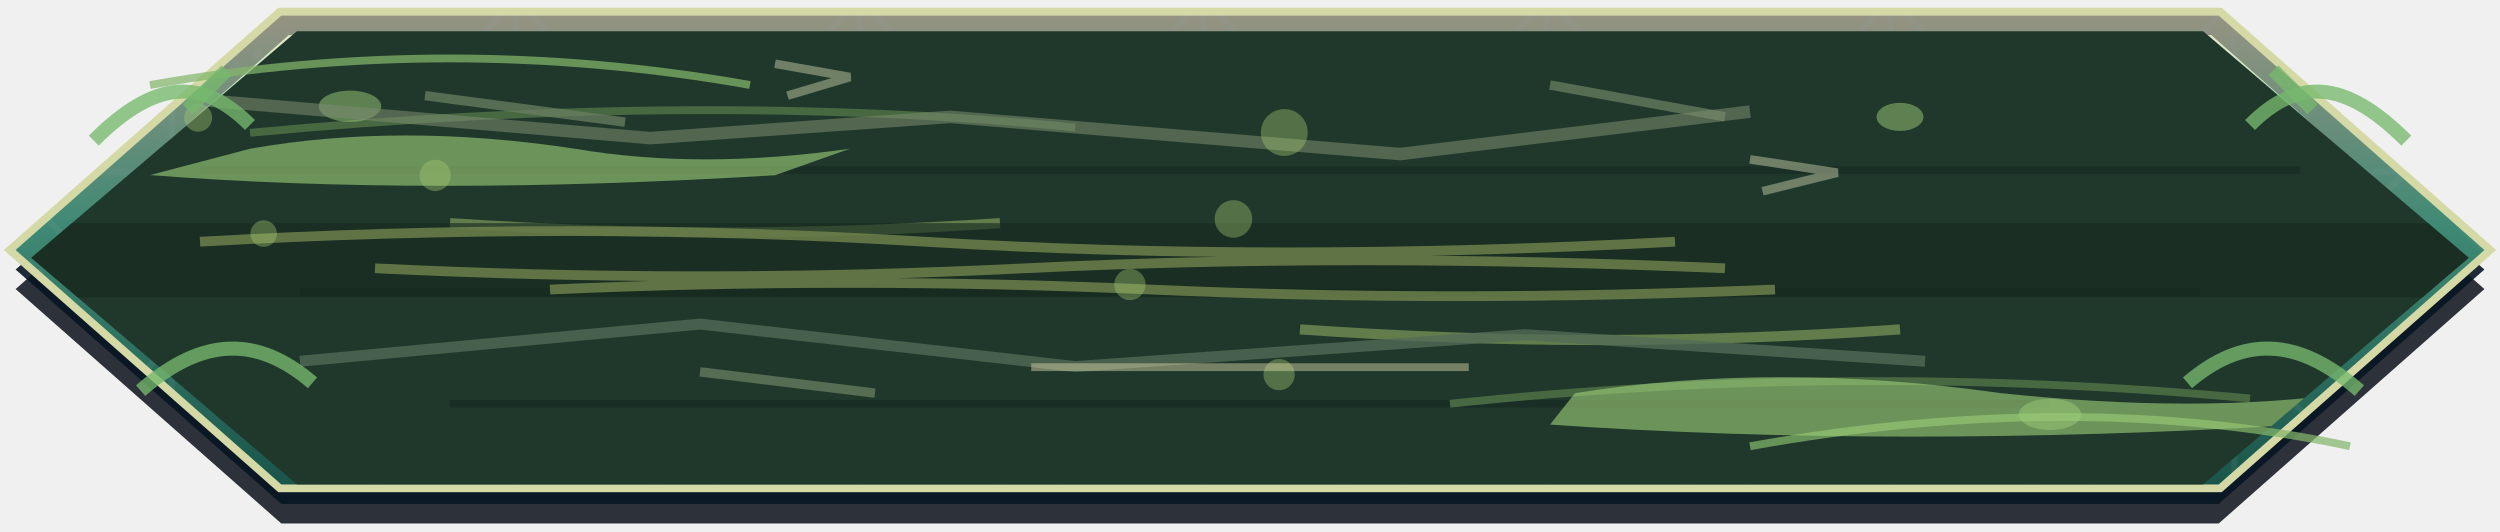
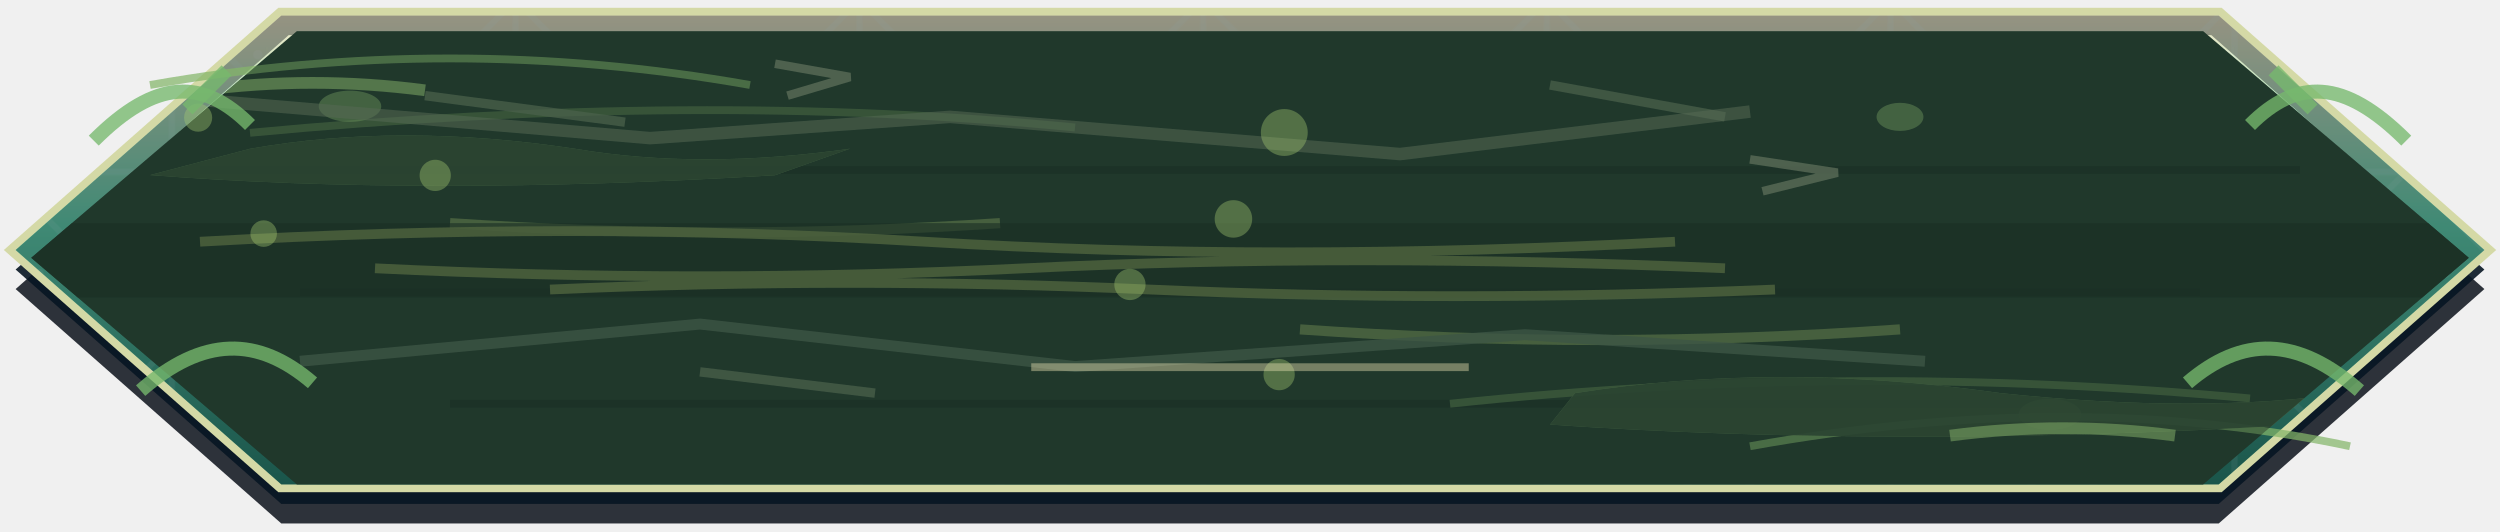
<svg xmlns="http://www.w3.org/2000/svg" width="640" height="136" viewBox="0 0 320 68" role="img" aria-label="M7 primary-hex-button normal" data-style="m11-enchanted-forest@0.1.0" data-geometry-shape="wide-hexagon" data-corner-radius="2" data-end-cap-depth="34">
  <defs>
    <linearGradient id="m11-primary-hex-button-320x68-normal-plate" x1="0" y1="0" x2="0" y2="1">
      <stop offset="0" stop-color="#5C7650" />
      <stop offset=".48" stop-color="#20382B" />
      <stop offset="1" stop-color="#13251E" />
    </linearGradient>
    <linearGradient id="m11-primary-hex-button-320x68-normal-primary" x1="0" y1="0" x2="0" y2="1">
      <stop offset="0" stop-color="#F1E8C8" />
      <stop offset=".45" stop-color="#66D9B2" />
      <stop offset="1" stop-color="#2A856F" />
    </linearGradient>
    <linearGradient id="m11-primary-hex-button-320x68-normal-energy" x1="0" y1="0" x2="1" y2="0">
      <stop offset="0" stop-color="#B8E0A5" stop-opacity="0" />
      <stop offset=".5" stop-color="#B8E0A5" stop-opacity=".86" />
      <stop offset="1" stop-color="#B8E0A5" stop-opacity="0" />
    </linearGradient>
    <pattern id="m11-primary-hex-button-320x68-normal-grain" width="28" height="28" patternUnits="userSpaceOnUse">
      <circle cx="5" cy="7" r=".6" fill="#FFFFFF" fill-opacity=".12" />
      <circle cx="20" cy="15" r=".45" fill="#061321" fill-opacity=".2" />
    </pattern>
    <pattern id="m11-primary-hex-button-320x68-normal-plate-pattern" width="44" height="44" patternUnits="userSpaceOnUse">
      <path d="M0 22H44M22 0V44M0 22L22 0 44 22 22 44Z" fill="none" stroke="#D8FBFF" stroke-opacity=".12" stroke-width=".8" />
    </pattern>
    <mask id="m11-primary-hex-button-320x68-normal-mask">
      <path d="M36 2H284L318 32L284 62H36L2 32Z" fill="white" />
    </mask>
  </defs>
  <g opacity="1">
    <g id="m11-primary-hex-button-320x68-normal-outer-shadow" data-layer="outer-shadow" transform="translate(0 5)">
      <path d="M36 2H284L318 32L284 62H36L2 32Z" fill="#020812" opacity=".82" />
    </g>
    <g id="m11-primary-hex-button-320x68-normal-connected-depth" data-layer="connected-depth" transform="translate(0 2.5)">
      <path d="M36 2H284L318 32L284 62H36L2 32Z" fill="#071522" opacity=".9" />
    </g>
    <g id="m11-primary-hex-button-320x68-normal-outer-frame" data-layer="outer-frame">
      <path d="M36 2H284L318 32L284 62H36L2 32Z" fill="#071421" stroke="#D4D9A6" stroke-width="2" stroke-linejoin="miter" />
    </g>
    <g id="m11-primary-hex-button-320x68-normal-inner-plate-fill" data-layer="inner-plate-fill">
      <path d="M36 2H284L318 32L284 62H36L2 32Z" fill="url(#m11-primary-hex-button-320x68-normal-primary)" />
    </g>
    <g id="m11-primary-hex-button-320x68-normal-surface-grain" data-layer="surface-grain" data-material-source="m8-ice-grain" mask="url(#m11-primary-hex-button-320x68-normal-mask)">
      <rect width="320" height="68" fill="url(#m11-primary-hex-button-320x68-normal-grain)" />
    </g>
    <g id="m11-primary-hex-button-320x68-normal-surface-pattern" data-layer="surface-pattern" data-material-source="m8-crystal-facet-pattern" mask="url(#m11-primary-hex-button-320x68-normal-mask)">
      <rect width="320" height="68" fill="url(#m11-primary-hex-button-320x68-normal-plate-pattern)" />
    </g>
    <g id="m11-primary-hex-button-320x68-normal-side-bevel-shade" data-layer="side-bevel-shade" mask="url(#m11-primary-hex-button-320x68-normal-mask)">
      <path d="M36 2H284L318 32L284 62H36L2 32Z" fill="none" stroke="#020812" stroke-opacity=".38" stroke-width="5" />
    </g>
    <g id="m11-primary-hex-button-320x68-normal-top-bevel-highlight" data-layer="top-bevel-highlight" mask="url(#m11-primary-hex-button-320x68-normal-mask)">
      <path d="M44 8H276" stroke="#FFFFFF" stroke-opacity=".55" stroke-width="3" stroke-linecap="square" />
    </g>
    <g id="m11-primary-hex-button-320x68-normal-cold-edge-accent" data-layer="cold-edge-accent" data-material-source="m8-cold-edge-accent" mask="url(#m11-primary-hex-button-320x68-normal-mask)">
      <rect x="34" y="6" width="252" height="8" fill="url(#m11-primary-hex-button-320x68-normal-energy)" />
    </g>
    <g id="m11-primary-hex-button-320x68-normal-ornament-decal" data-layer="ornament-decal" data-material-source="m7-ornament-marks" mask="url(#m11-primary-hex-button-320x68-normal-mask)">
      <path d="M42 55h16M262 55h16" stroke="#E6FCFF" stroke-opacity=".5" stroke-width="2" />
    </g>
    <g id="m11-primary-hex-button-material-stack" data-layer="forest-material-stack" data-material-families="weathered-stone,dark-wood,moss-lichen">
      <path d="M38 4H282L316 33L282 62H38L4 33Z" fill="#20382B" />
      <path d="M25.6 21.76H294.4M38.4 37.4H281.6M57.6 51.68H262.4" stroke="#182E24" stroke-width="1" stroke-opacity=".82" />
      <path d="M32 17Q89.6 11.56 137.6 16.32M185.6 51.68Q236.8 46.24 288 51" fill="none" stroke="#4D6E45" stroke-width="1" stroke-opacity=".9" />
      <path d="M19.2 10.88Q57.6 4.08 96 10.88M224 57.12Q265.6 49.64 300.8 57.12" fill="none" stroke="#84B66A" stroke-width="1" stroke-opacity=".72" />
    </g>
    <g id="m11-primary-hex-button-material-detail" data-layer="forest-material-detail" data-material-channels="stone-chips,wood-grain,moss-mask">
      <path d="M54.4 12.24l25.6 3.4M198.4 10.88l22.4 4.08M89.6 47.6l22.4 2.72" stroke="#6B8063" stroke-width="1.2" stroke-opacity=".72" />
      <path d="M57.6 28.56q35.2 2.38 70.4 0M166.4 42.16q38.4 2.72 76.8 0" fill="none" stroke="#789356" stroke-width="1.3" stroke-opacity=".75" />
      <g fill="#9BCB78" fill-opacity=".5">
        <ellipse cx="44.8" cy="13.6" rx="4" ry="2" />
        <ellipse cx="262.4" cy="53.04" rx="4" ry="2" />
        <ellipse cx="243.2" cy="14.96" rx="3" ry="1.8" />
      </g>
    </g>
    <g id="m11-primary-hex-button-material-face-depth" data-layer="forest-material-face-depth" data-material-source="shared-face-geometry">
      <clipPath id="m11-primary-hex-button-face-clip">
        <path d="M38 4H282L316 33L282 62H38L4 33Z" />
      </clipPath>
      <g clip-path="url(#m11-primary-hex-button-face-clip)">
        <g data-layer="forest-weathered-stone">
          <path d="M19.2 12.24l64 5.44 38.4 -2.72 57.6 4.76 44.8 -5.44" fill="none" stroke="#7C8D70" stroke-width="1.6" stroke-opacity=".55" />
          <path d="M38.4 46.24l51.2 -4.76 48 5.44 57.6 -4.08 51.2 3.4" fill="none" stroke="#526B56" stroke-width="1.4" stroke-opacity=".8" />
          <path d="M99.2 8.16l9.6 1.7 -8 2.38M224 20.4l11.2 1.7 -9.6 2.38" fill="none" stroke="#9BA687" stroke-width="1.1" stroke-opacity=".65" />
        </g>
        <g data-layer="forest-dark-wood-grain">
          <path d="M0 28.56H320V38.08H0Z" fill="#17291F" fill-opacity=".62" />
          <path d="M25.6 30.94q48 -2.72 92.8 0t96 0M48 34.34q41.6 2.04 83.2 0t89.6 0M70.4 37.06q38.4 -1.7 76.8 0t80 0" fill="none" stroke="#72854C" stroke-width="1.25" stroke-opacity=".8" />
        </g>
        <g data-layer="forest-moss-growth-mask" fill="#9BCB78" fill-opacity=".62">
          <path d="M32 19.04q19.2 -3.4 41.6 0q16 2.72 35.2 -.01l-9.6 3.4q-44.8 2.72 -80 -.02Z" />
          <path d="M201.6 50.32q25.6 -4.08 54.4 -.01q25.6 2.72 44.8 -.03l-6.4 4.08q-51.2 3.06 -96 -.01Z" />
        </g>
      </g>
    </g>
+     <g id="m11-primary-hex-button-material-restraint" data-layer="forest-material-restraint" data-restraint="edge-anchored-low-opacity">
+       <clipPath id="m11-primary-hex-button-restraint-clip">
+         <path d="M38 4H282L316 33L282 62H38L4 33Z" />
+       </clipPath>
+       <g clip-path="url(#m11-primary-hex-button-restraint-clip)">
+         <path d="M0 0H320V68H0Z" fill="#20382B" fill-opacity=".42" />
+         <g data-layer="forest-moss-edge-anchor" fill="#20382B" fill-opacity=".78">
+           <path d="M32 19.04q19.2 -3.4 41.6 0q16 2.72 35.2 -.01l-9.6 3.4q-44.8 2.72 -80 -.02Z" />
+           <path d="M201.6 50.32q25.6 -4.08 54.4 -.01q25.6 2.72 44.8 -.03l-6.4 4.08q-51.2 3.06 -96 -.01Z" />
+         </g>
+         <path d="M25.6 11.56q14.4 -1.904 28.8 0M249.6 55.76q14.4 -1.904 28.8 0" fill="none" stroke="#9BCB78" stroke-width="1.5" stroke-opacity=".42" />
+       </g>
+     </g>
    <g id="m11-primary-hex-button-moss-variation" data-layer="forest-variation" data-variation-seed="51731" data-variation-baseline="false" fill="#A6CC72" fill-opacity=".38">
      <circle cx="164.39" cy="16.96" r="3.0" />
      <circle cx="157.88" cy="28.02" r="2.4" />
      <circle cx="25.36" cy="15.06" r="1.8" />
      <circle cx="55.71" cy="22.45" r="2.0" />
      <circle cx="144.63" cy="36.41" r="2.0" />
      <circle cx="163.73" cy="47.95" r="2.0" />
      <circle cx="33.75" cy="29.90" r="1.7" />
    </g>
    <g id="m11-primary-hex-button-leaf-vine-ornament" data-layer="forest-ornament" data-ornament="leaf-vine" data-ornament-count="4" fill="none" stroke="#76B86D" stroke-opacity=".78" stroke-width="1.8">
      <path d="M12 18c8-8 14-8 20-2M308 18c-8-8-14-8-20-2M18 50c8-7 15-7 22-1M302 50c-8-7-15-7-22-1" />
      <path d="M24 14l5-5M296 14l-5-5" />
    </g>
    <g id="m11-primary-hex-button-parchment-typography" data-layer="forest-typography" data-typography-preset="m11-parchment-sage-action" data-semantic-text="required">
      <path d="M132 47h56" stroke="#EDE3B4" stroke-opacity=".42" />
    </g>
    <g id="m11-enchanted-forest-primary-hex-button-content" data-layer="content" data-slot="editable-primary-hex-button-content" data-safe-x="48" data-safe-y="8" data-safe-width="224" data-safe-height="50" />
  </g>
</svg>
